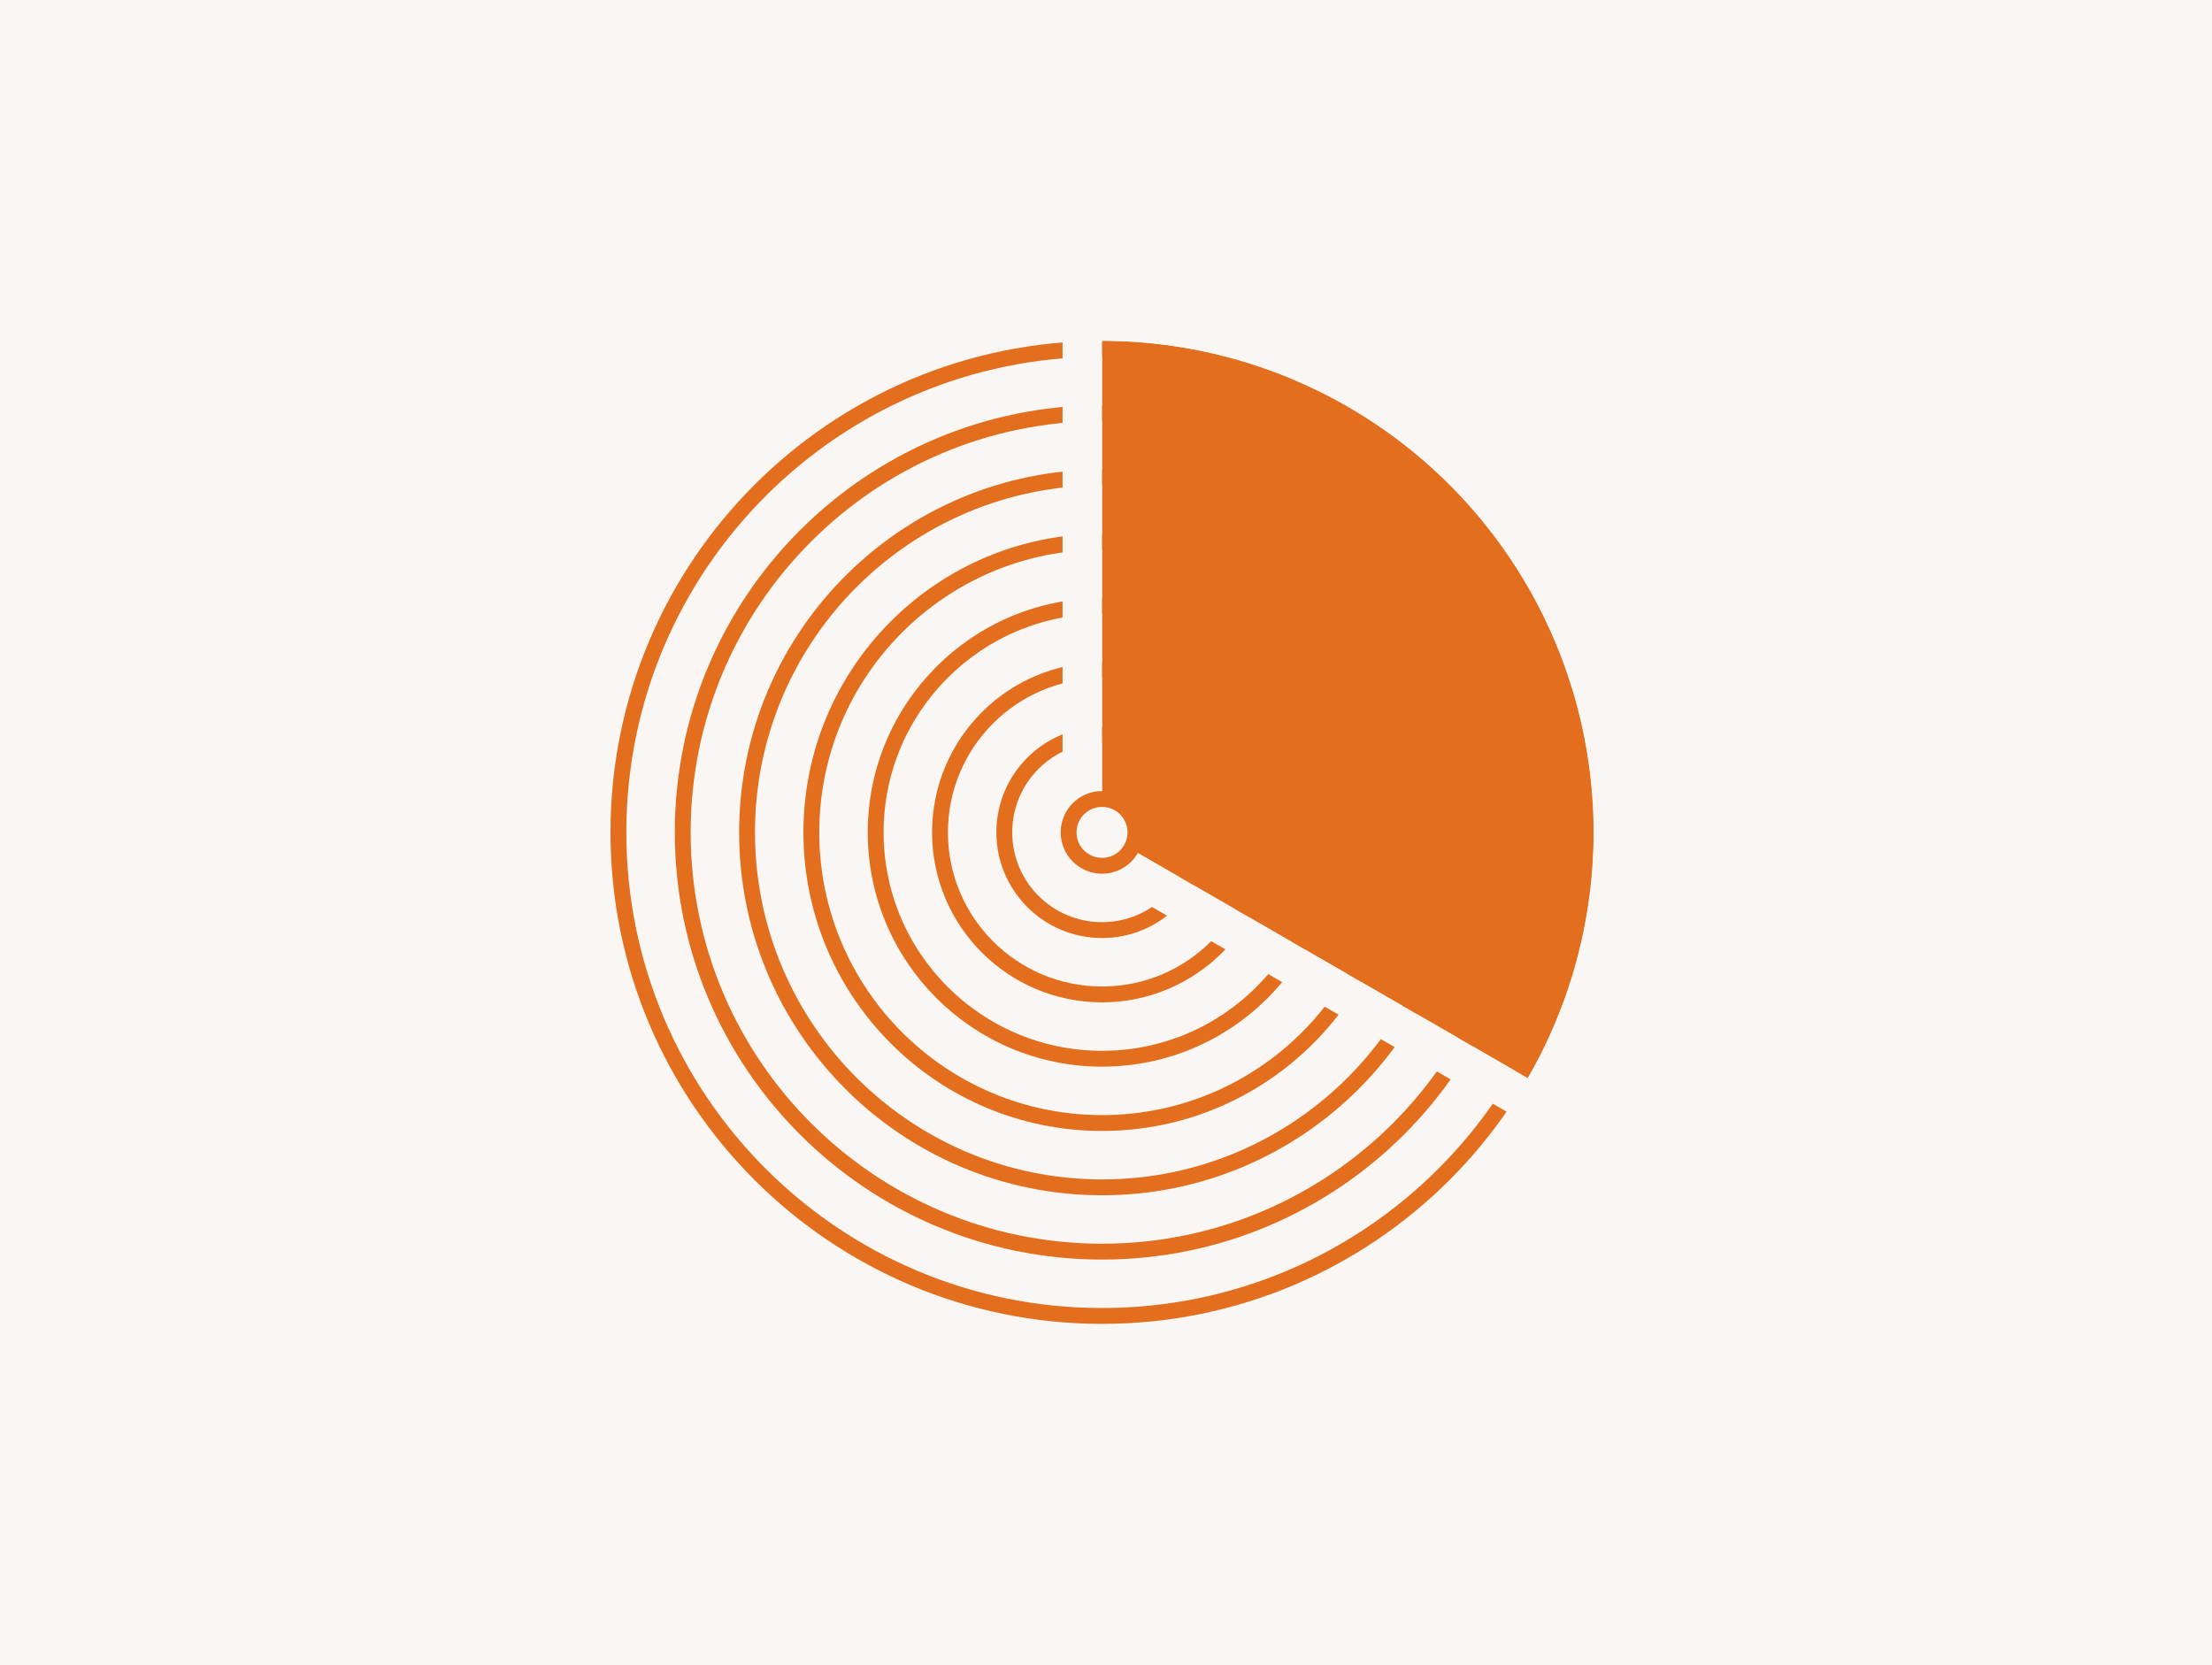
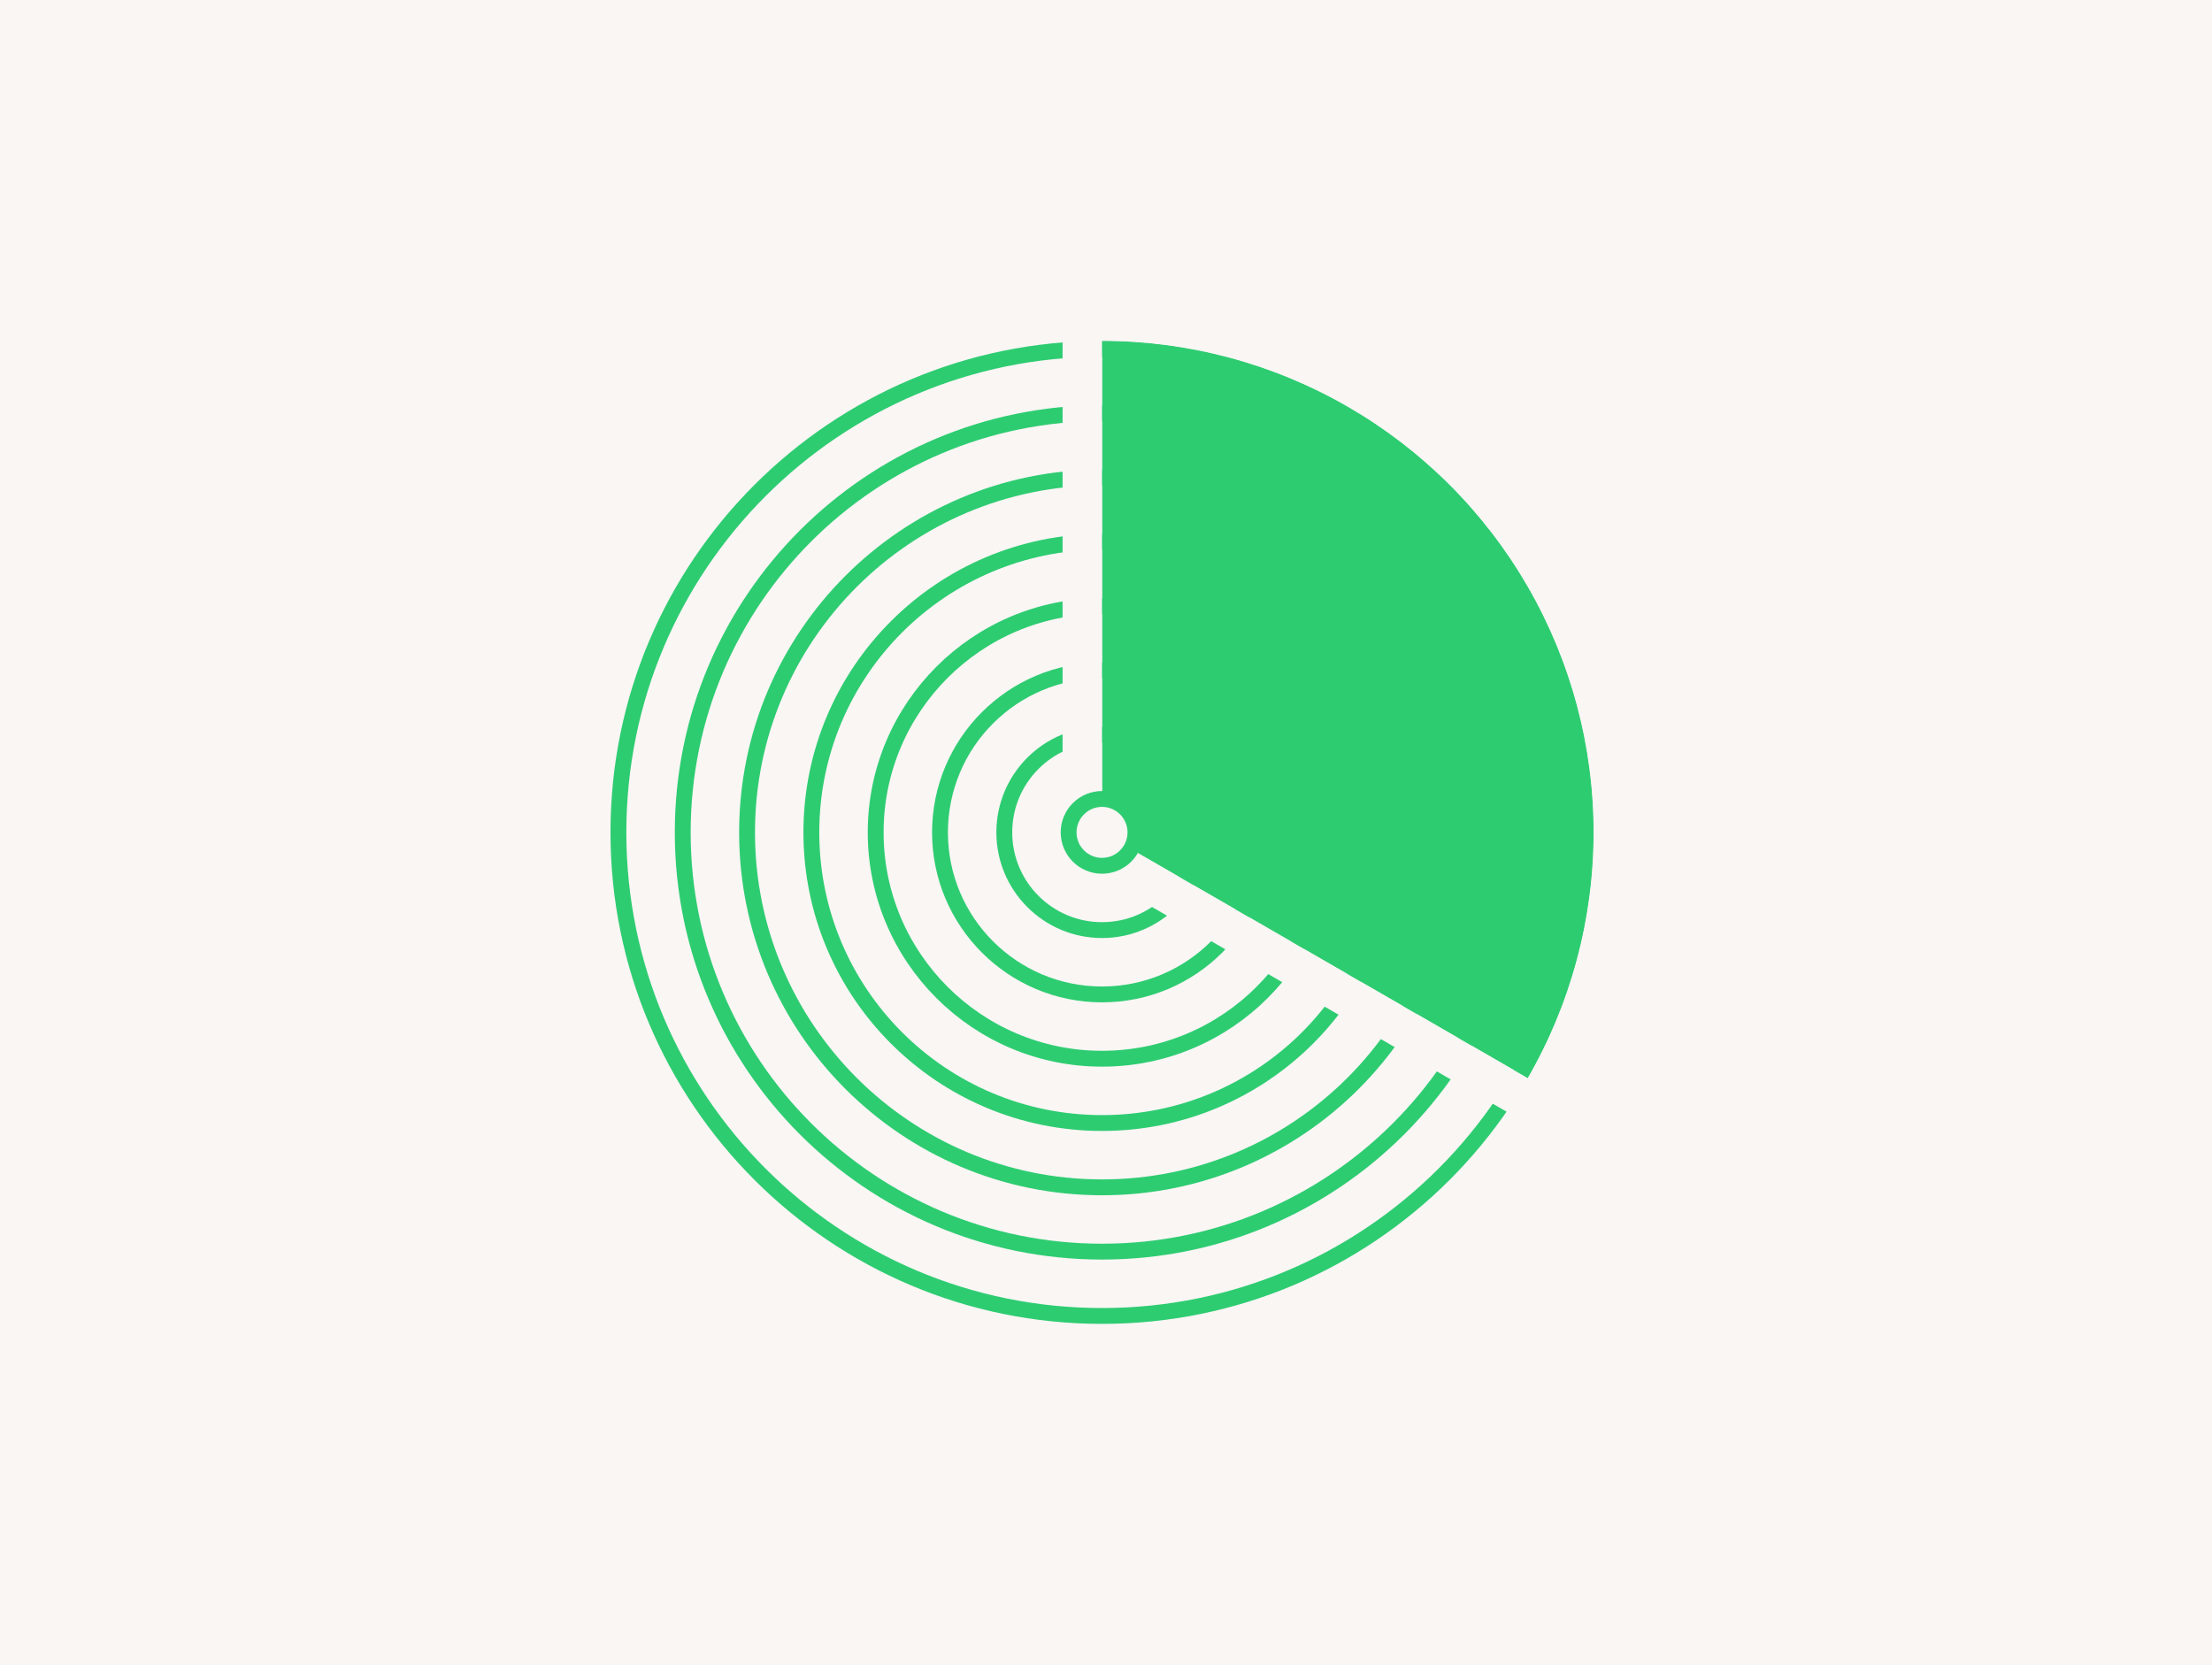
<svg xmlns="http://www.w3.org/2000/svg" width="279" height="210" viewBox="0 0 279 210" fill="none">
  <rect width="279" height="210" fill="#F9F6F4" />
-   <circle r="20.44" transform="matrix(1.75019e-07 1 1 -1.75019e-07 139.002 105.001)" stroke="#E36F1E" stroke-width="2" />
-   <path d="M138.999 117.327C145.807 117.327 151.326 111.808 151.326 105C151.326 98.192 145.807 92.673 138.999 92.673C132.191 92.673 126.672 98.192 126.672 105C126.672 111.808 132.191 117.327 138.999 117.327Z" stroke="#E36F1E" stroke-width="2" />
-   <path d="M139.001 133.552C154.769 133.552 167.552 120.77 167.552 105.001C167.552 89.233 154.769 76.45 139.001 76.45C123.232 76.45 110.449 89.233 110.449 105.001C110.449 120.77 123.232 133.552 139.001 133.552Z" stroke="#E36F1E" stroke-width="2" />
-   <path d="M139 141.664C159.248 141.664 175.663 125.25 175.663 105.001C175.663 84.752 159.248 68.337 139 68.337C118.751 68.337 102.336 84.752 102.336 105.001C102.336 125.25 118.751 141.664 139 141.664Z" stroke="#E36F1E" stroke-width="2" />
-   <path d="M139.002 149.777C163.731 149.777 183.778 129.73 183.778 105.002C183.778 80.273 163.731 60.226 139.002 60.226C114.273 60.226 94.227 80.273 94.227 105.002C94.227 129.73 114.273 149.777 139.002 149.777Z" stroke="#E36F1E" stroke-width="2" />
-   <path d="M139.001 157.888C168.21 157.888 191.889 134.21 191.889 105C191.889 75.791 168.21 52.112 139.001 52.112C109.792 52.112 86.113 75.791 86.113 105C86.113 134.21 109.792 157.888 139.001 157.888Z" stroke="#E36F1E" stroke-width="2" />
-   <path d="M139 166C172.689 166 200 138.689 200 105C200 71.311 172.689 44 139 44C105.311 44 78 71.311 78 105C78 138.689 105.311 166 139 166Z" stroke="#E36F1E" stroke-width="2" />
-   <path d="M192.694 136C198.135 126.575 201 115.883 201 105C201 94.117 198.135 83.425 192.694 74C187.252 64.575 179.425 56.748 170 51.306C160.575 45.865 149.883 43 139 43L139 105L192.694 136Z" fill="#E36F1E" />
+   <circle r="20.44" transform="matrix(1.75019e-07 1 1 -1.75019e-07 139.002 105.001)" stroke="#2ecc71" stroke-width="2" />
+   <path d="M138.999 117.327C145.807 117.327 151.326 111.808 151.326 105C151.326 98.192 145.807 92.673 138.999 92.673C132.191 92.673 126.672 98.192 126.672 105C126.672 111.808 132.191 117.327 138.999 117.327Z" stroke="#2ecc71" stroke-width="2" />
+   <path d="M139.001 133.552C154.769 133.552 167.552 120.77 167.552 105.001C167.552 89.233 154.769 76.45 139.001 76.45C123.232 76.45 110.449 89.233 110.449 105.001C110.449 120.77 123.232 133.552 139.001 133.552Z" stroke="#2ecc71" stroke-width="2" />
+   <path d="M139 141.664C159.248 141.664 175.663 125.25 175.663 105.001C175.663 84.752 159.248 68.337 139 68.337C118.751 68.337 102.336 84.752 102.336 105.001C102.336 125.25 118.751 141.664 139 141.664Z" stroke="#2ecc71" stroke-width="2" />
+   <path d="M139.002 149.777C163.731 149.777 183.778 129.73 183.778 105.002C183.778 80.273 163.731 60.226 139.002 60.226C114.273 60.226 94.227 80.273 94.227 105.002C94.227 129.73 114.273 149.777 139.002 149.777Z" stroke="#2ecc71" stroke-width="2" />
+   <path d="M139.001 157.888C168.21 157.888 191.889 134.21 191.889 105C191.889 75.791 168.21 52.112 139.001 52.112C109.792 52.112 86.113 75.791 86.113 105C86.113 134.21 109.792 157.888 139.001 157.888Z" stroke="#2ecc71" stroke-width="2" />
+   <path d="M139 166C172.689 166 200 138.689 200 105C200 71.311 172.689 44 139 44C105.311 44 78 71.311 78 105C78 138.689 105.311 166 139 166Z" stroke="#2ecc71" stroke-width="2" />
+   <path d="M192.694 136C198.135 126.575 201 115.883 201 105C201 94.117 198.135 83.425 192.694 74C187.252 64.575 179.425 56.748 170 51.306C160.575 45.865 149.883 43 139 43L139 105L192.694 136Z" fill="#2ecc71" />
  <mask id="path-10-outside-1" maskUnits="userSpaceOnUse" x="134" y="38" width="72" height="105" fill="black">
    <rect fill="white" x="134" y="38" width="72" height="105" />
    <path d="M192.694 136C198.135 126.575 201 115.883 201 105C201 94.117 198.135 83.425 192.694 74C187.252 64.575 179.425 56.748 170 51.306C160.575 45.865 149.883 43 139 43L139 105L192.694 136Z" />
  </mask>
  <path d="M192.694 136C198.135 126.575 201 115.883 201 105C201 94.117 198.135 83.425 192.694 74C187.252 64.575 179.425 56.748 170 51.306C160.575 45.865 149.883 43 139 43L139 105L192.694 136Z" stroke="#F9F6F4" stroke-width="10" mask="url(#path-10-outside-1)" />
-   <path d="M139 109.215C141.328 109.215 143.216 107.328 143.216 105C143.216 102.672 141.328 100.785 139 100.785C136.672 100.785 134.785 102.672 134.785 105C134.785 107.328 136.672 109.215 139 109.215Z" fill="#F9F6F4" stroke="#E36F1E" stroke-width="2" />
+   <path d="M139 109.215C141.328 109.215 143.216 107.328 143.216 105C143.216 102.672 141.328 100.785 139 100.785C136.672 100.785 134.785 102.672 134.785 105C134.785 107.328 136.672 109.215 139 109.215Z" fill="#F9F6F4" stroke="#2ecc71" stroke-width="2" />
</svg>
